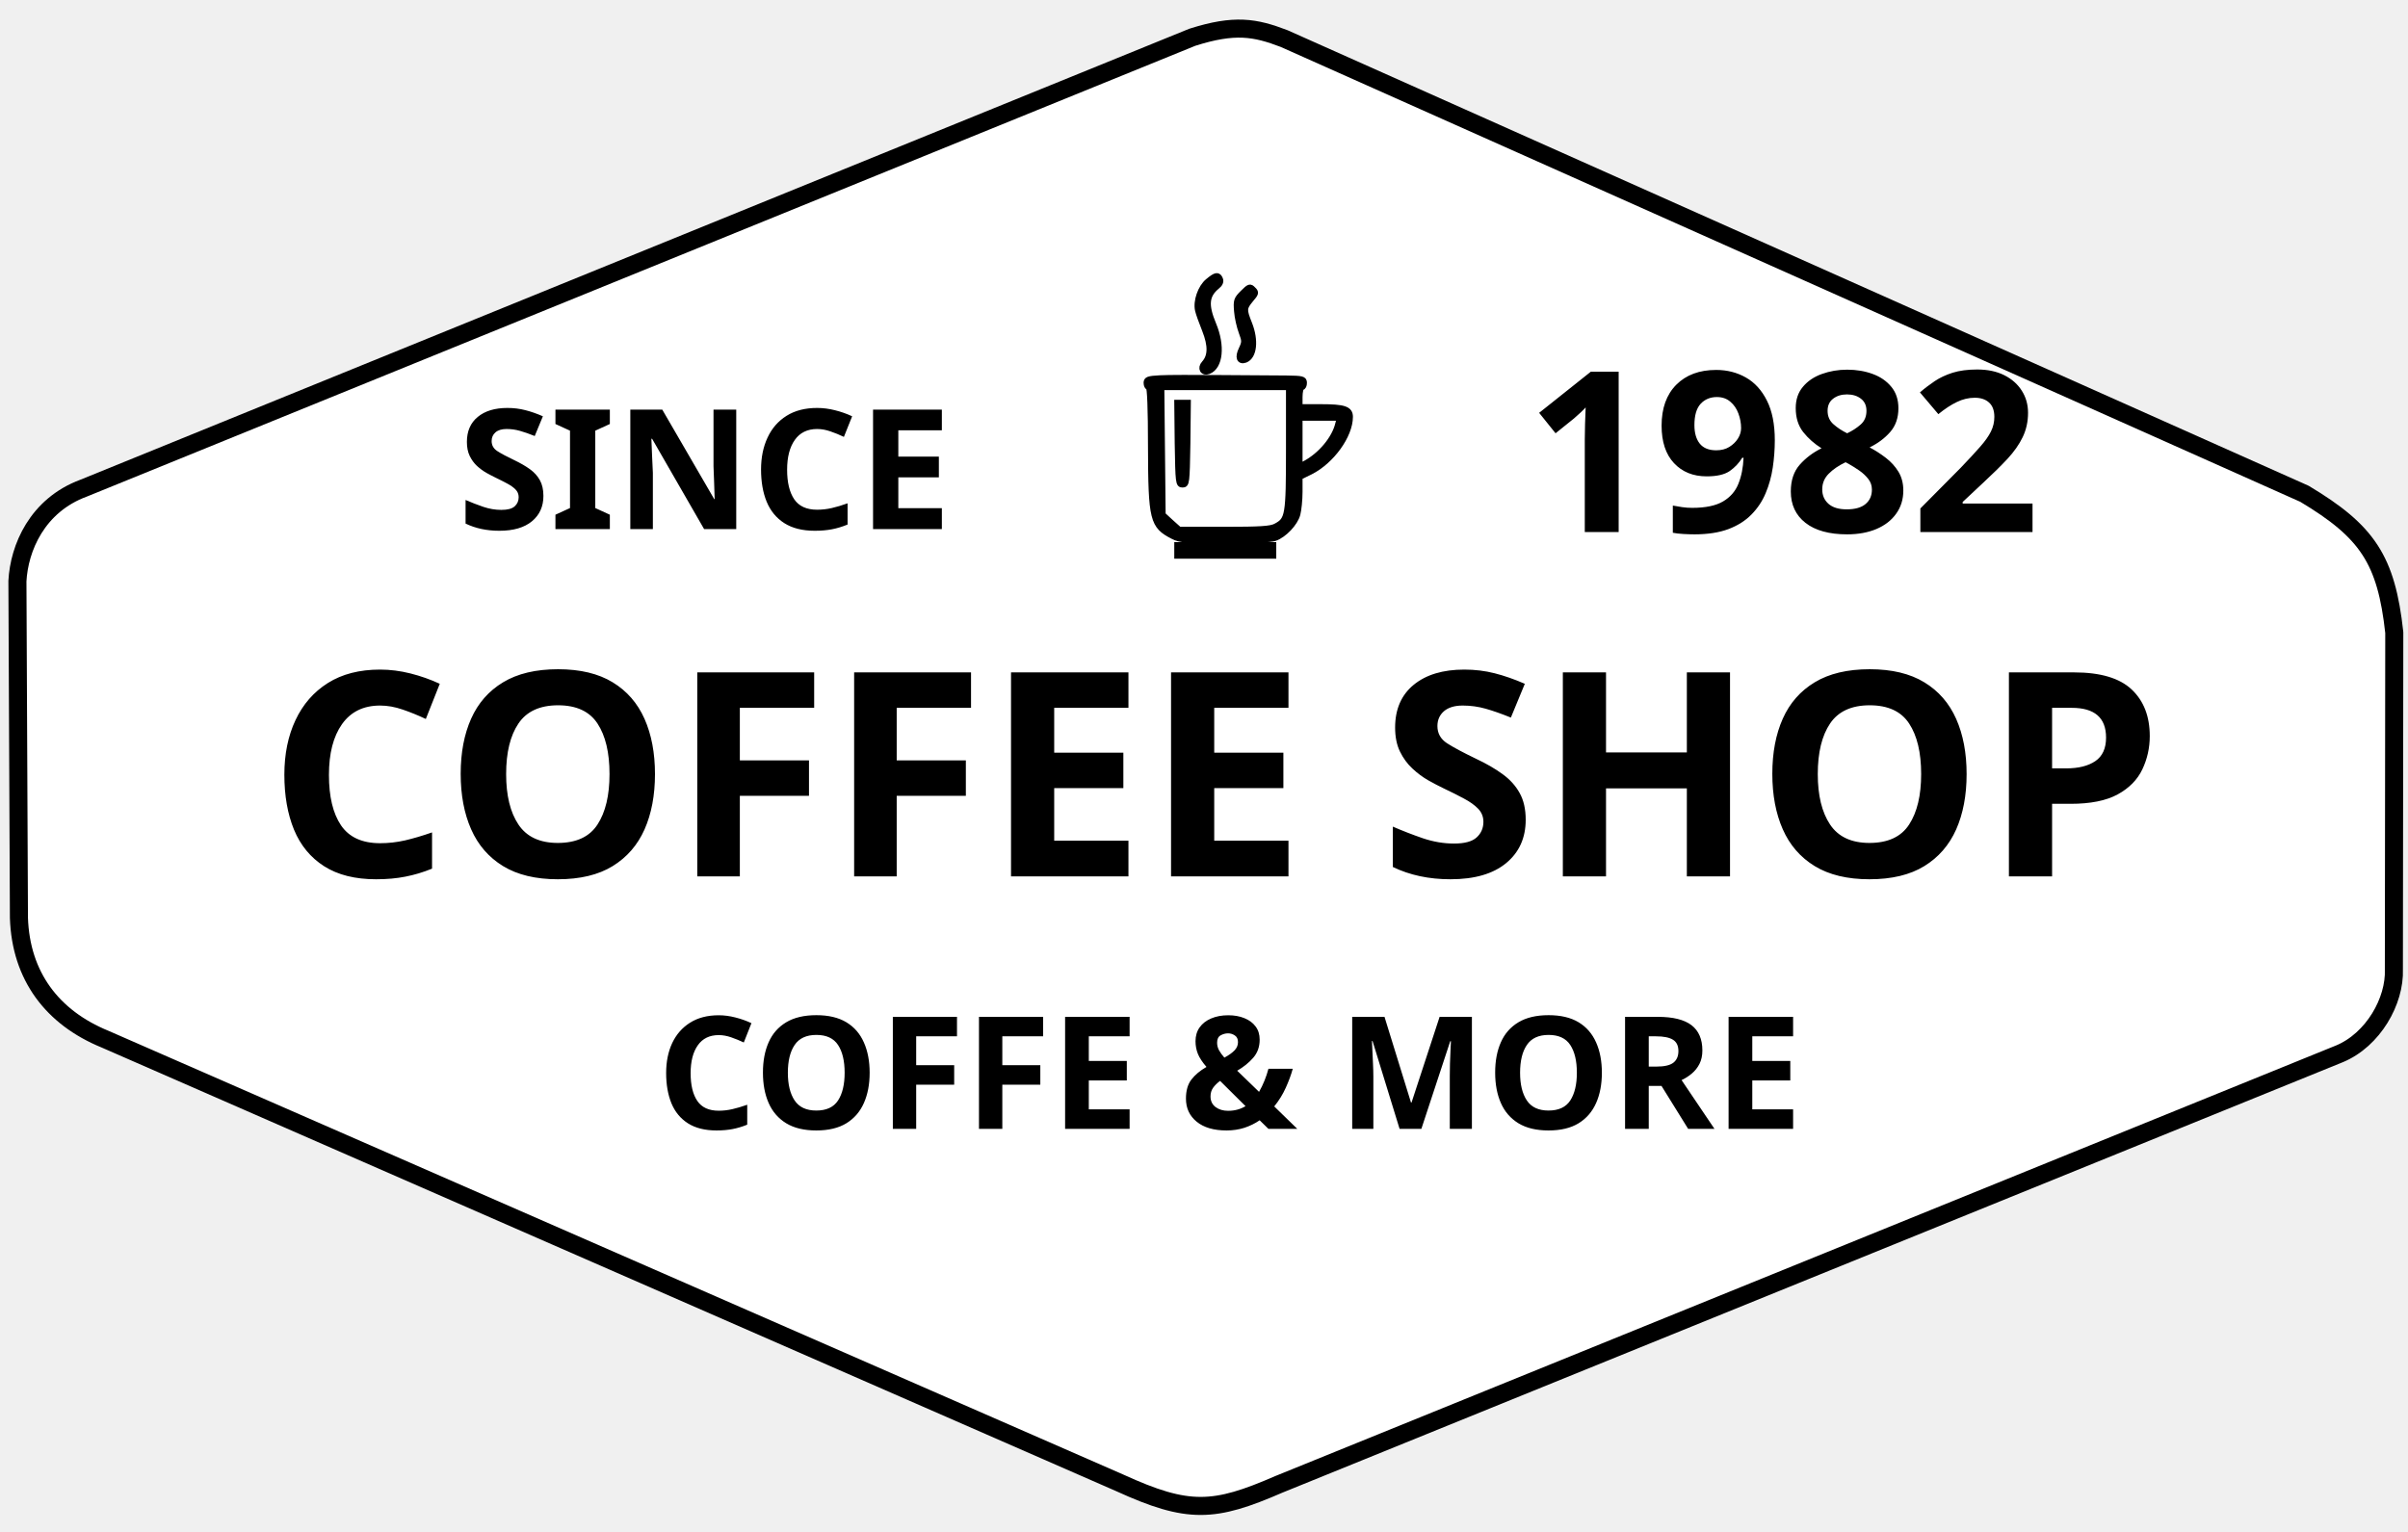
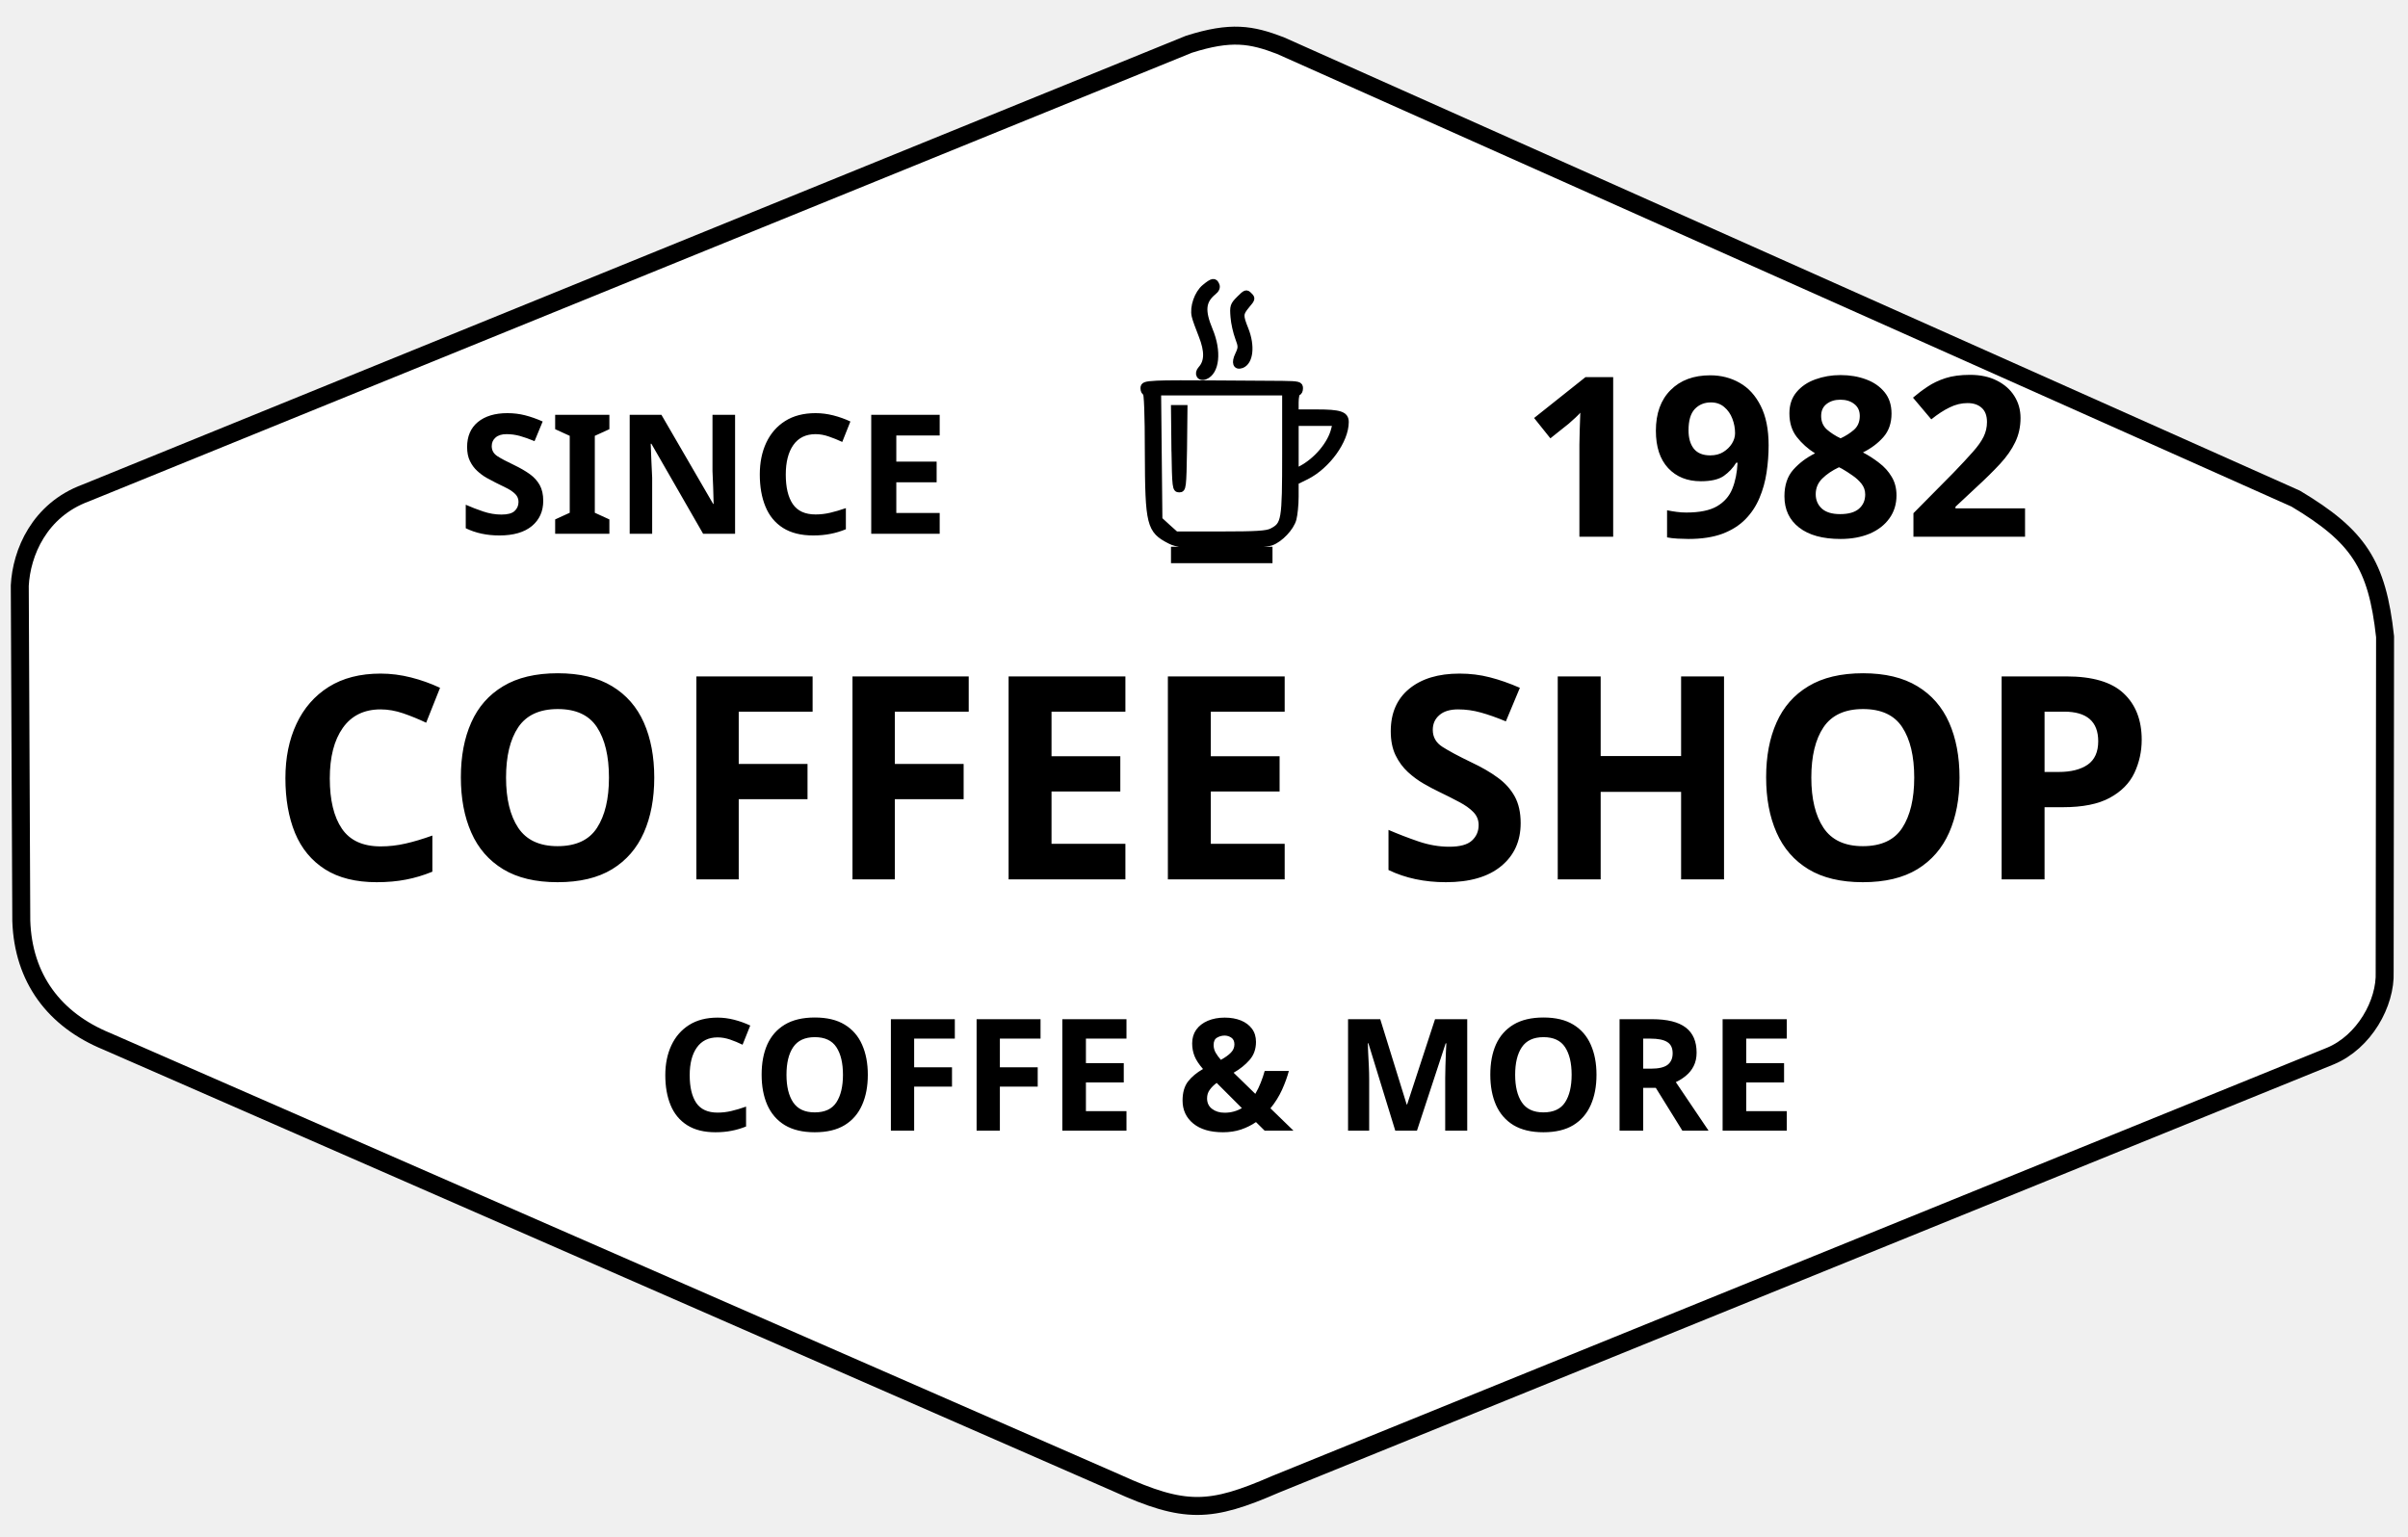
- <svg xmlns="http://www.w3.org/2000/svg" width="121mm" height="77mm" viewBox="0 0 428.74 272.835">
-   <path d="M416.5 187.702l-188.794 76.659c-11.556 5.025-16.109 5.319-28.327-.258l-180.674-79.028c-9.426-3.855-14.995-11.279-15.334-21.587l-.27-59.981c.302-5.86 3.483-13.51 11.808-16.576l197.379-80.294c7.537-2.395 11.175-1.749 16.342.229l181.677 81.08c11.202 6.703 14.574 11.741 15.991 24.711l-.072 59.984c.217 5.604-3.663 12.554-9.726 15.063z" fill="#fff" fill-rule="evenodd" stroke="#000" stroke-width="3.215" stroke-linecap="round" stroke-linejoin="round" />
-   <path d="M215.075 50.098c-1.326 1.092-2.184 3.588-1.794 5.187.117.546.702 2.145 1.248 3.51 1.092 2.769 1.053 4.641-.117 5.928-.78.858-.234 1.794.78 1.404 2.067-.819 2.457-4.524.858-8.346-1.443-3.471-1.287-5.187.663-6.786.507-.39.702-.858.546-1.248-.351-.897-.78-.819-2.184.351zm6.201 2.067c-1.131 1.131-1.209 1.365-1.053 3.276.078 1.092.468 2.769.819 3.705.585 1.56.585 1.794 0 3.042-.702 1.443-.39 2.301.702 1.911 1.56-.624 1.872-3.471.702-6.435-1.014-2.535-.975-2.808.234-4.29.975-1.131 1.014-1.287.429-1.833-.546-.585-.702-.507-1.833.624zm-14.703 15.171c-2.145.117-2.457.234-2.457.858 0 .429.195.78.39.78.234 0 .39 3.822.39 10.608.039 13.026.312 14.079 3.978 15.951 1.287.663 2.379.741 9.243.741 4.524 0 8.229-.156 8.892-.429 1.638-.585 3.588-2.652 4.017-4.251.195-.741.39-2.535.39-3.978v-2.652l1.911-.936c3.783-1.911 7.059-6.474 7.059-9.789 0-1.404-1.092-1.755-5.226-1.755h-3.744v-1.755c0-.975.195-1.755.39-1.755.234 0 .39-.351.39-.78 0-.702-.273-.78-3.198-.819-1.794 0-7.02-.039-11.622-.078s-9.477-.039-10.803.039zm22.893 12.558c0 12.051-.117 12.675-2.34 13.845-.897.468-2.73.585-9.165.585h-7.995l-1.482-1.326-1.443-1.326-.117-11.349-.117-11.349h22.659v10.92zm8.775-4.407c-.624 2.652-3.12 5.616-5.928 7.098l-.897.468v-8.619h7.098l-.273 1.053zm-28.587 3.51c.117 7.02.156 7.332.897 7.332s.78-.312.897-7.332l.078-7.293h-1.95l.078 7.293zm-.078 19.032v.975h17.16v-1.95h-17.16v.975z" stroke="#000" />
-   <text style="line-height:125%;-inkscape-font-specification:'Aharoni, Bold';text-align:start" x="81.518" y="873.761" font-weight="bold" font-size="29.806" font-family="Aharoni" letter-spacing="0" word-spacing="0" transform="translate(0 -779.528)">
-     <tspan x="81.518" y="873.761">SINCE</tspan>
-   </text>
-   <text style="line-height:125%;-inkscape-font-specification:'Aharoni, Bold';text-align:start" x="271.682" y="874.291" font-weight="bold" font-size="40" font-family="Aharoni" letter-spacing="0" word-spacing="0" transform="translate(0 -779.528)">
-     <tspan x="271.682" y="874.291">1982</tspan>
-   </text>
-   <text style="line-height:125%;-inkscape-font-specification:'Aharoni, Bold';text-align:start" x="47.675" y="935.61" font-weight="bold" font-size="50.88" font-family="Aharoni" letter-spacing="0" word-spacing="0" transform="translate(0 -779.528)">
-     <tspan x="47.675" y="935.61">COFFEE SHOP</tspan>
-   </text>
-   <text style="line-height:125%;-inkscape-font-specification:'Aharoni, Bold';text-align:start" x="116.98" y="980.58" font-weight="bold" font-size="27.935" font-family="Aharoni" letter-spacing="0" word-spacing="0" transform="translate(0 -779.528)">
-     <tspan x="116.98" y="980.58">COFFE &amp; MORE</tspan>
-   </text>
+ <svg xmlns="http://www.w3.org/2000/svg" width="94mm" height="60mm" viewBox="0 0 333.071 212.598" id="svg2" version="1.1">
+   <defs id="defs26" />
+   <g id="g4156" transform="translate(0,-60.2362)">
+     <path style="fill:#ffffff;fill-rule:evenodd;stroke:#000000;stroke-width:2.485;stroke-linecap:round;stroke-linejoin:round" id="path4" d="m 322.324,206.336 -145.952,59.263 c -8.934,3.885 -12.453,4.112 -21.899,-0.199 L 14.799,204.305 C 7.512,201.325 3.207,195.585 2.945,187.616 L 2.736,141.247 c 0.233,-4.53 2.693,-10.444 9.128,-12.814 L 164.453,66.359 c 5.827,-1.852 8.639,-1.352 12.634,0.177 l 140.45,62.681 c 8.66,5.182 11.267,9.077 12.362,19.103 l -0.056,46.372 c 0.168,4.332 -2.832,9.705 -7.519,11.645 z" />
+     <path style="stroke:#000000;stroke-width:0.773" id="path6" d="m 166.608,99.958 c -1.025,0.844 -1.688,2.774 -1.387,4.01 0.09,0.422 0.543,1.658 0.965,2.713 0.844,2.141 0.814,3.588 -0.09,4.583 -0.603,0.663 -0.181,1.387 0.603,1.085 1.598,-0.633 1.899,-3.497 0.663,-6.452 -1.116,-2.683 -0.995,-4.01 0.513,-5.246 0.392,-0.301 0.543,-0.663 0.422,-0.965 -0.271,-0.693 -0.603,-0.633 -1.688,0.271 z m 4.794,1.598 c -0.874,0.874 -0.935,1.055 -0.814,2.533 0.06,0.844 0.362,2.141 0.633,2.864 0.452,1.206 0.452,1.387 0,2.352 -0.543,1.116 -0.301,1.779 0.543,1.477 1.206,-0.482 1.447,-2.683 0.543,-4.975 -0.784,-1.96 -0.754,-2.171 0.181,-3.316 0.754,-0.874 0.784,-0.995 0.332,-1.417 -0.422,-0.452 -0.543,-0.392 -1.417,0.482 z M 160.035,113.284 c -1.658,0.09 -1.899,0.181 -1.899,0.663 0,0.332 0.151,0.603 0.301,0.603 0.181,0 0.301,2.955 0.301,8.201 0.03,10.07 0.241,10.884 3.075,12.331 0.995,0.513 1.839,0.573 7.146,0.573 3.497,0 6.362,-0.121 6.874,-0.332 1.266,-0.452 2.774,-2.05 3.105,-3.286 0.151,-0.573 0.301,-1.96 0.301,-3.075 l 0,-2.05 1.477,-0.724 c 2.925,-1.477 5.457,-5.005 5.457,-7.568 0,-1.085 -0.844,-1.357 -4.04,-1.357 l -2.894,0 0,-1.357 c 0,-0.754 0.151,-1.357 0.301,-1.357 0.181,0 0.301,-0.271 0.301,-0.603 0,-0.543 -0.211,-0.603 -2.472,-0.633 -1.387,0 -5.427,-0.03 -8.985,-0.06 -3.558,-0.03 -7.326,-0.03 -8.352,0.03 z m 17.698,9.708 c 0,9.316 -0.09,9.799 -1.809,10.703 -0.693,0.362 -2.11,0.452 -7.085,0.452 l -6.181,0 -1.146,-1.025 -1.116,-1.025 -0.09,-8.774 -0.09,-8.774 17.517,0 0,8.442 z m 6.784,-3.407 c -0.482,2.05 -2.412,4.342 -4.583,5.487 l -0.693,0.362 0,-6.663 5.487,0 -0.211,0.814 z m -22.1,2.713 c 0.09,5.427 0.121,5.668 0.693,5.668 0.573,0 0.603,-0.241 0.693,-5.668 l 0.06,-5.638 -1.508,0 0.06,5.638 z m -0.06,14.713 0,0.754 13.266,0 0,-1.507 -13.266,0 0,0.754 z" />
+     <text id="text8" word-spacing="0" letter-spacing="0" font-size="29.806" font-weight="bold" y="134.077" x="63.358" style="font-weight:bold;font-size:23.042px;line-height:125%;font-family:Aharoni;-inkscape-font-specification:'Aharoni, Bold';text-align:start;letter-spacing:0;word-spacing:0">
+       <tspan id="tspan10" y="134.077" x="63.358">SINCE</tspan>
+     </text>
+     <text id="text12" word-spacing="0" letter-spacing="0" font-size="40" font-weight="bold" y="134.487" x="210.369" style="font-weight:bold;font-size:30.923px;line-height:125%;font-family:Aharoni;-inkscape-font-specification:'Aharoni, Bold';text-align:start;letter-spacing:0;word-spacing:0">
+       <tspan id="tspan14" y="134.487" x="210.369">1982</tspan>
+     </text>
+     <text id="text16" word-spacing="0" letter-spacing="0" font-size="50.88" font-weight="bold" y="181.891" x="37.195" style="font-weight:bold;font-size:39.334px;line-height:125%;font-family:Aharoni;-inkscape-font-specification:'Aharoni, Bold';text-align:start;letter-spacing:0;word-spacing:0">
+       <tspan id="tspan18" y="181.891" x="37.195">COFFEE SHOP</tspan>
+     </text>
+     <text id="text20" word-spacing="0" letter-spacing="0" font-size="27.935" font-weight="bold" y="216.656" x="90.773" style="font-weight:bold;font-size:21.596px;line-height:125%;font-family:Aharoni;-inkscape-font-specification:'Aharoni, Bold';text-align:start;letter-spacing:0;word-spacing:0">
+       <tspan id="tspan22" y="216.656" x="90.773">COFFE &amp; MORE</tspan>
+     </text>
+   </g>
</svg>
